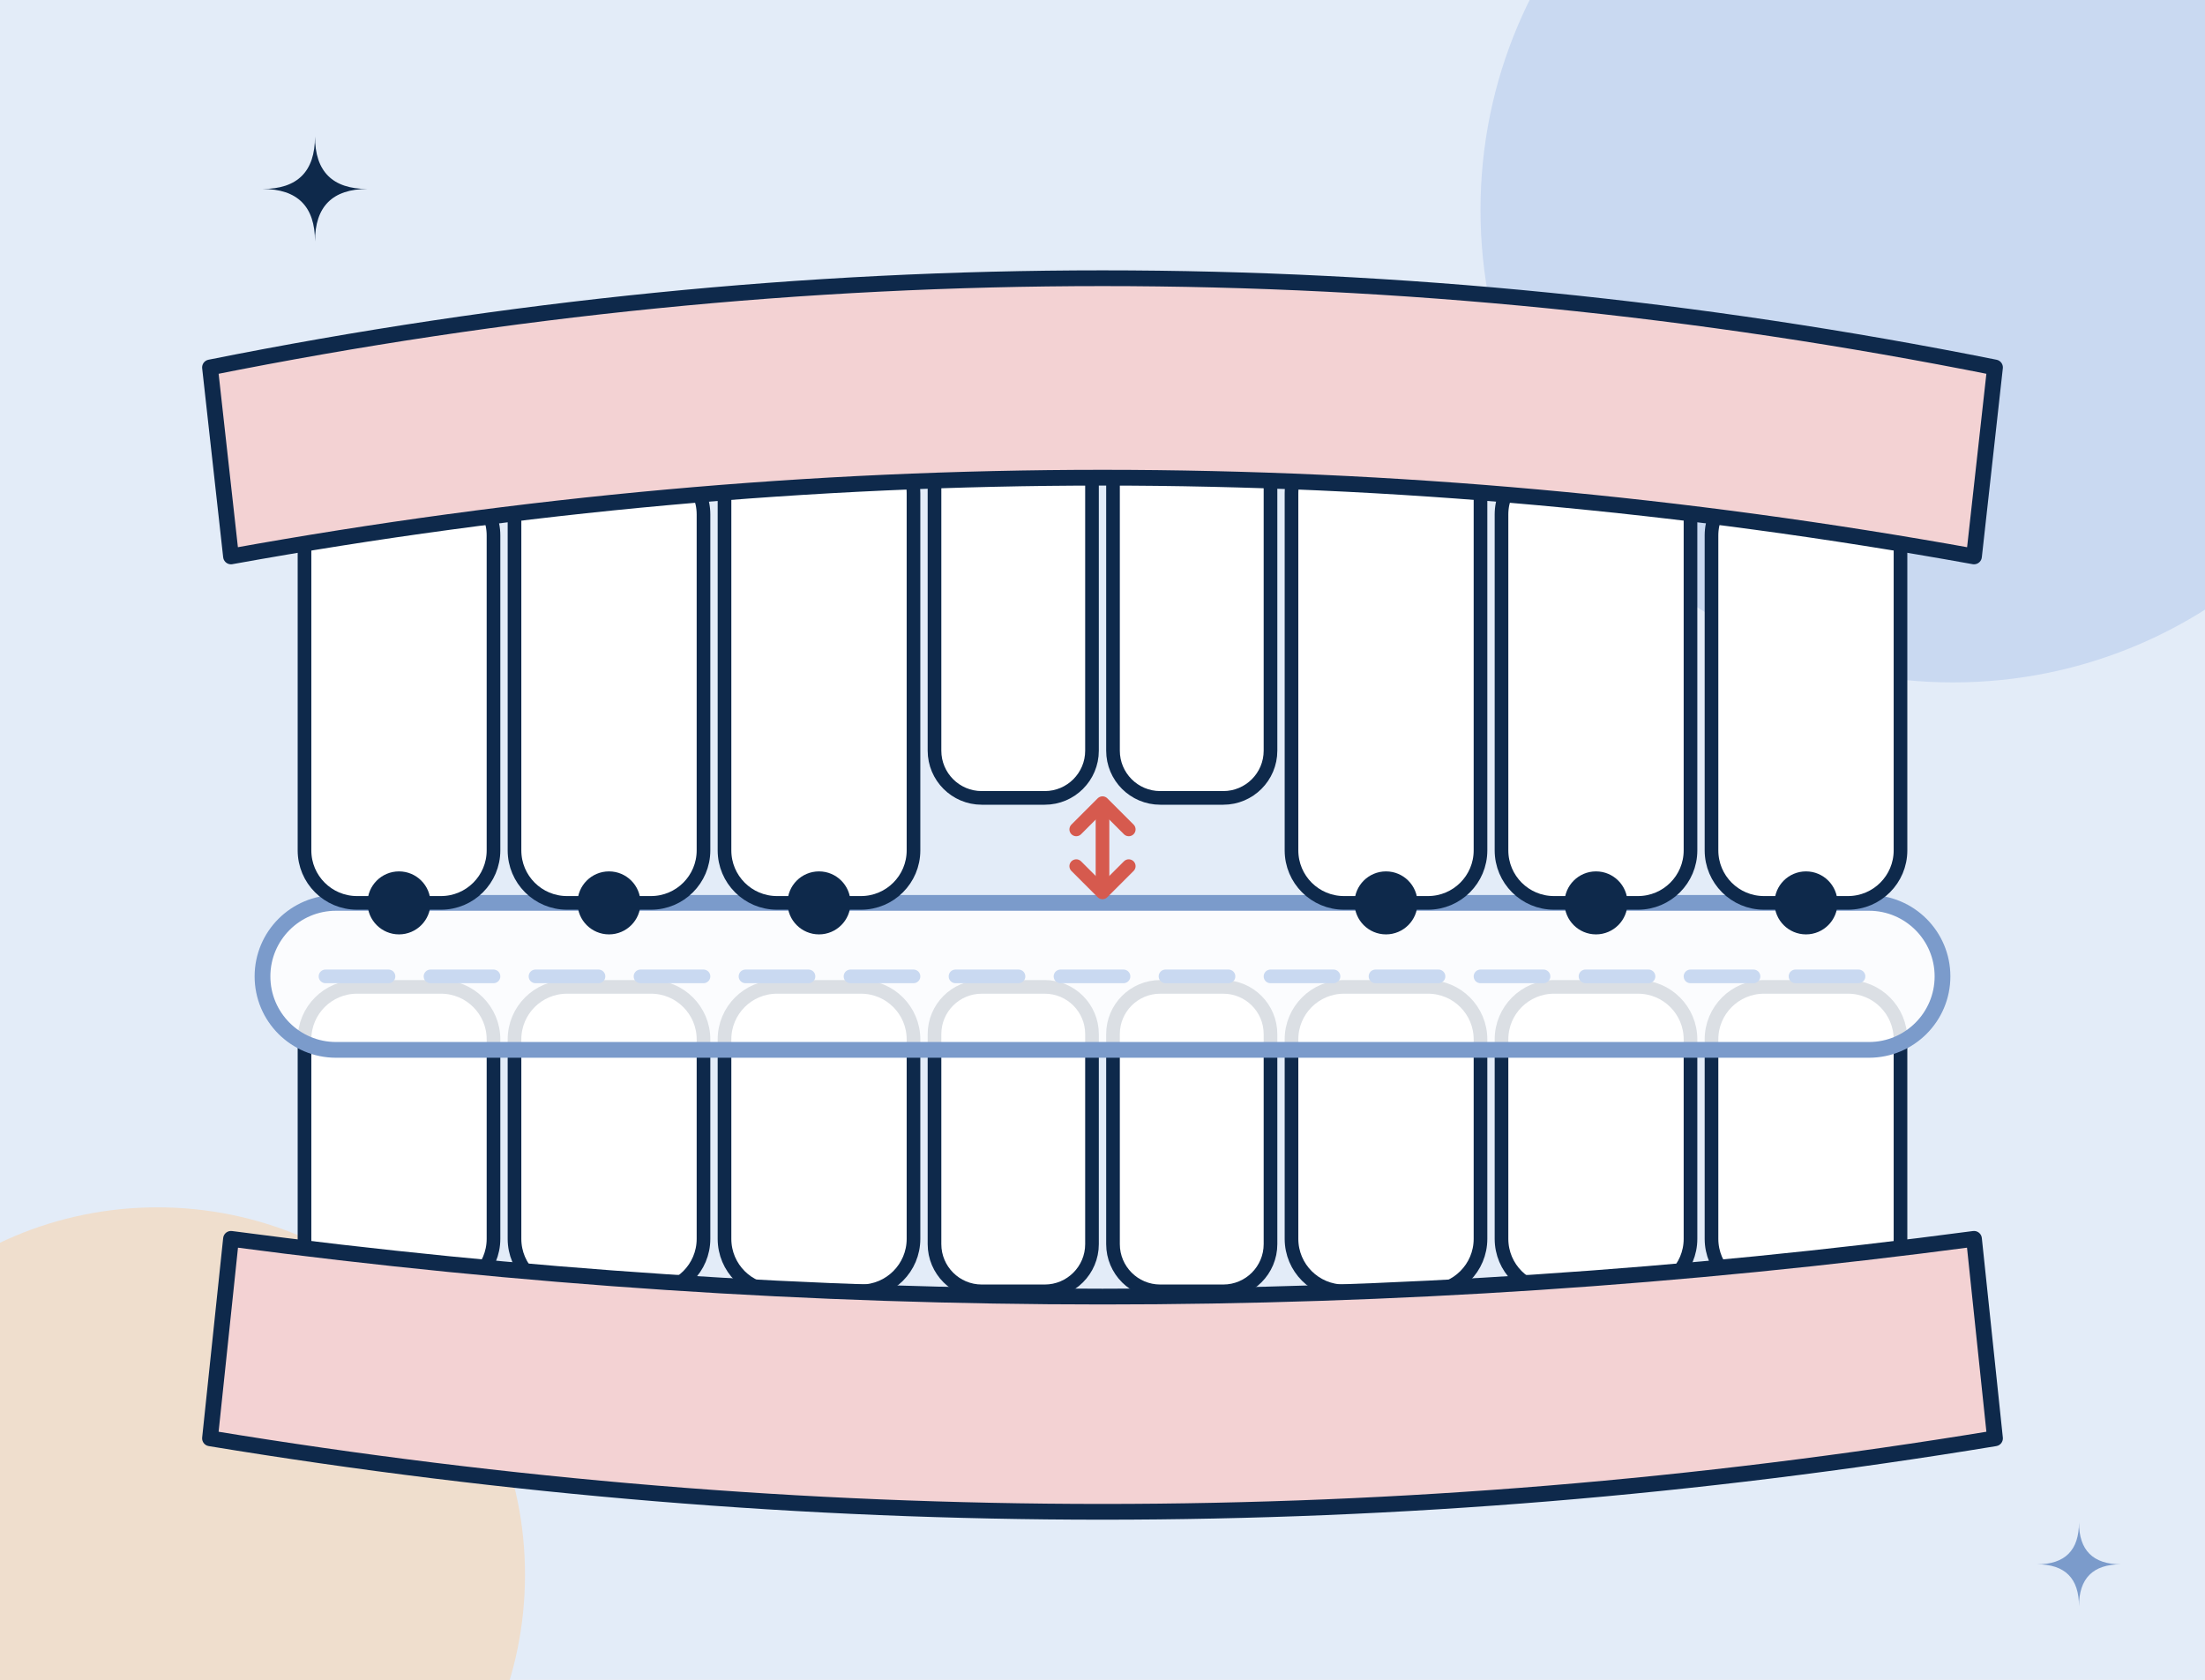
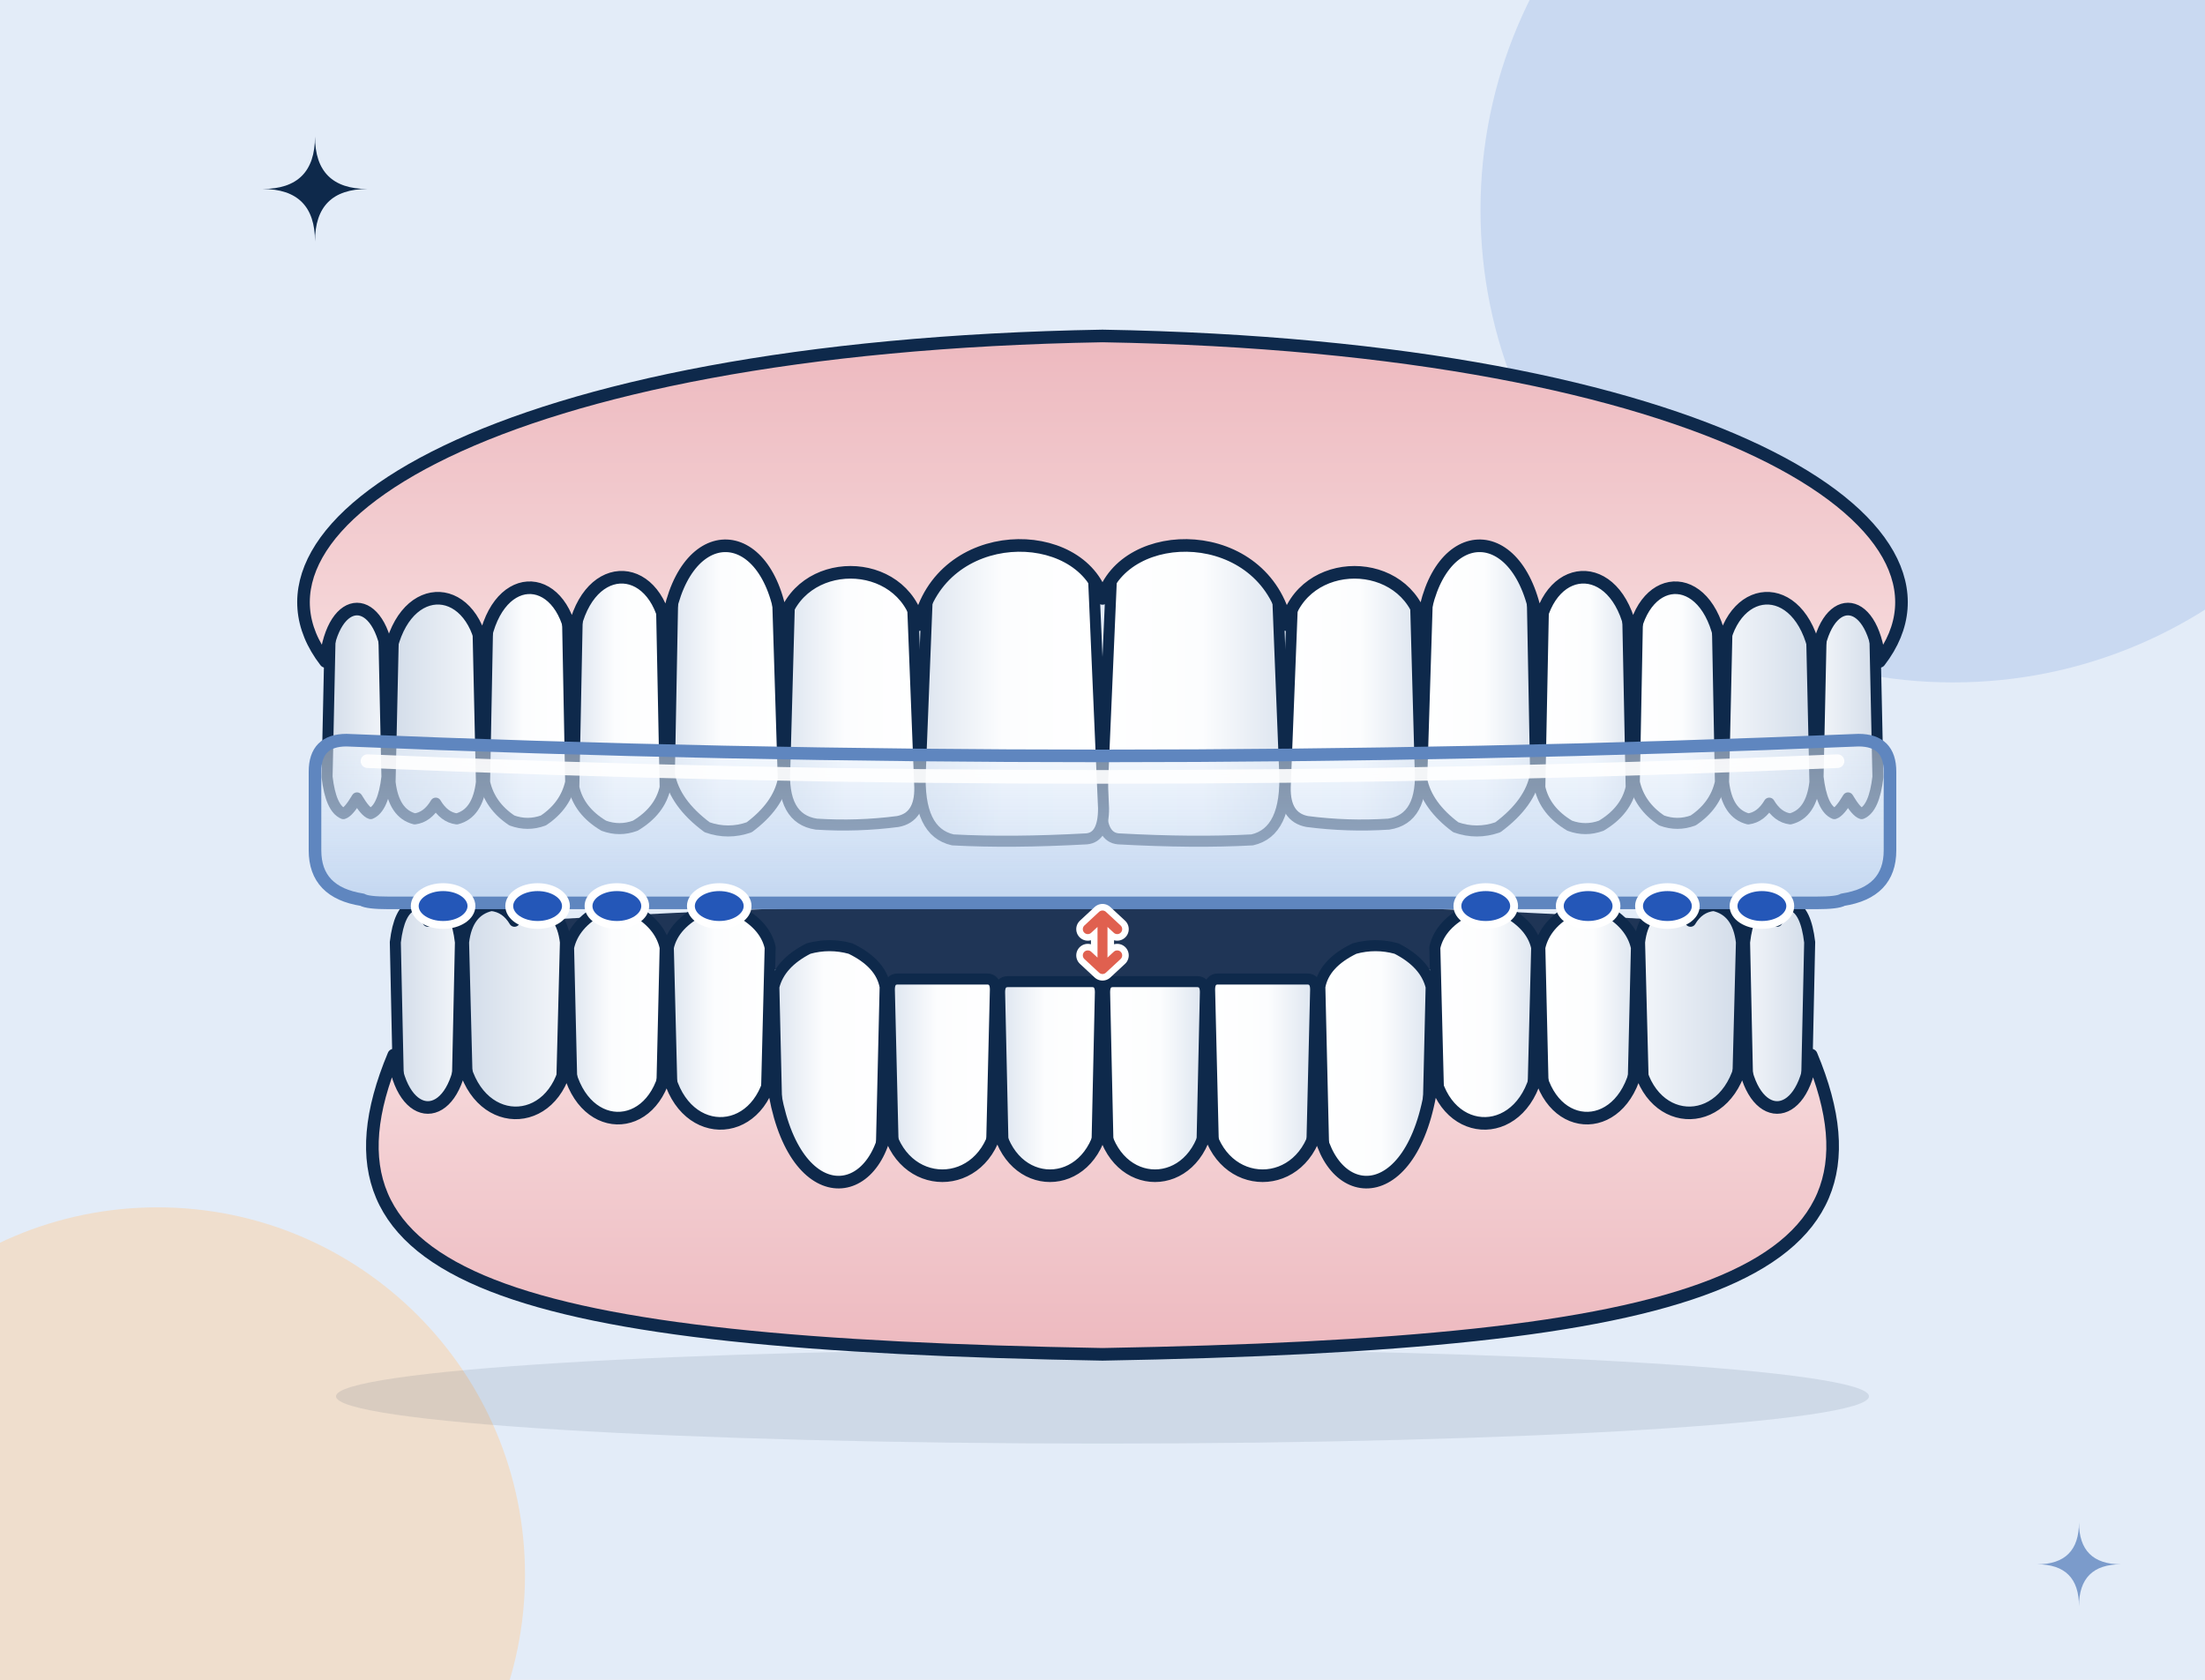
<svg xmlns="http://www.w3.org/2000/svg" viewBox="0 0 420 320" width="420" height="320">
+   <defs>
+     <linearGradient id="bt-t" x1="0" y1="0" x2="1" y2="0">
+       <stop offset="0" stop-color="#FFFFFF" />
+       <stop offset=".55" stop-color="#FCFDFE" />
+       <stop offset="1" stop-color="#DCE4EF" />
+     </linearGradient>
+     <linearGradient id="bt-t2" x1="0" y1="0" x2="1" y2="0">
+       <stop offset="0" stop-color="#F3F6FA" />
+       <stop offset="1" stop-color="#D2DCE9" />
+     </linearGradient>
+     <linearGradient id="bt-gu" x1="0" y1="0" x2="0" y2="1">
+       <stop offset="0" stop-color="#EDB9BF" />
+       <stop offset="1" stop-color="#F6D9DB" />
+     </linearGradient>
+     <linearGradient id="bt-gl" x1="0" y1="1" x2="0" y2="0">
+       <stop offset="0" stop-color="#EDB9BF" />
+       <stop offset="1" stop-color="#F6D9DB" />
+     </linearGradient>
+     <linearGradient id="bt-sp" x1="0" y1="0" x2="0" y2="1">
+       <stop offset="0" stop-color="#EAF2FC" stop-opacity=".5" />
+       <stop offset="1" stop-color="#B9D0EE" stop-opacity=".78" />
+     </linearGradient>
+   </defs>
  <rect width="420" height="320" fill="#E3ECF8" />
  <circle cx="372" cy="40" r="90" fill="#C9D9F1" />
  <circle cx="30" cy="300" r="70" fill="#EFDECD" />
-   <g fill="#FFFFFF" stroke="#0E294B" stroke-width="2.6">
-     <rect x="58" y="188" width="36" height="58" rx="10" />
-     <rect x="98" y="188" width="36" height="58" rx="10" />
-     <rect x="138" y="188" width="36" height="58" rx="10" />
-     <rect x="178" y="188" width="30" height="58" rx="9" />
-     <rect x="212" y="188" width="30" height="58" rx="9" />
-     <rect x="246" y="188" width="36" height="58" rx="10" />
-     <rect x="286" y="188" width="36" height="58" rx="10" />
-     <rect x="326" y="188" width="36" height="58" rx="10" />
+   <ellipse cx="210" cy="266" rx="146" ry="9" fill="#0E294B" opacity=".1" />
+   <path d="M92 176 Q210 168 328 176 Q210 200 92 176 Z" fill="#1F3556" />
+   <g fill="url(#bt-t)" stroke="#0E294B" stroke-width="2.1" stroke-linejoin="round">
+     <g id="bt-lo">
+       <path d="M211.4 234 L228.6 234 L229.6 189 Q229.6 187 228 187 L212 187 Q210.4 187 210.4 189 Z" />
+       <path d="M231.5 234 L249.5 234 L250.6 188.5 Q250.6 186.5 249 186.5 L232 186.5 Q230.4 186.5 230.4 188.5 Z" />
+       <path d="M252.5 235 L271.5 235 L272.6 188 Q271.5 183.5 266 180.7 Q262 179.6 258 180.7 Q252.2 183.5 251.4 188 Z" />
+       <path d="M274.4 224 L291.6 224 L292.7 180.5 Q291.7 176 286 173.2 Q283 172.1 280 173.2 Q274.3 176 273.3 180.5 Z" />
+       <path d="M294.3 223 L310.7 223 L311.7 180.5 Q310.7 176 305.5 173.2 Q302.5 172.1 299.5 173.2 Q294.3 176 293.3 180.5 Z" />
+       <path fill="url(#bt-t2)" d="M313.4 222 L330.6 222 L331.7 179.5 Q331 173.5 326.4 172.5 Q323.6 172.8 322 175.5 Q320.4 172.8 317.6 172.5 Q313 173.5 312.3 179.5 Z" />
+       <path fill="url(#bt-t2)" d="M333.2 221 L343.8 221 L344.7 179.5 Q344 173.5 341.4 172.5 Q340.1 172.8 338.5 175.5 Q336.9 172.8 335.6 172.5 Q333 173.5 332.3 179.5 Z" />
+     </g>
+     <use href="#bt-lo" transform="matrix(-1 0 0 1 420 0)" />
  </g>
-   <path d="M44 236Q210 258 376 236L380 274Q210 302 40 274Z" fill="#F3D2D3" stroke="#0E294B" stroke-width="3" stroke-linejoin="round" />
-   <rect x="50" y="172" width="320" height="28" rx="14" fill="#FFFFFF" fill-opacity=".85" stroke="#7B9BCB" stroke-width="3" />
-   <path d="M62 186H358" stroke="#C9D9F1" stroke-width="2.6" stroke-dasharray="12 8" stroke-linecap="round" />
-   <g fill="#FFFFFF" stroke="#0E294B" stroke-width="2.6">
-     <rect x="58" y="92" width="36" height="80" rx="10" />
-     <rect x="98" y="88" width="36" height="84" rx="10" />
-     <rect x="138" y="84" width="36" height="88" rx="10" />
-     <rect x="178" y="82" width="30" height="70" rx="9" />
-     <rect x="212" y="82" width="30" height="70" rx="9" />
-     <rect x="246" y="84" width="36" height="88" rx="10" />
-     <rect x="286" y="88" width="36" height="84" rx="10" />
-     <rect x="326" y="92" width="36" height="80" rx="10" />
+   <path d="M75 201 C57 244 98 256 210 258 C322 256 363 244 345 201 C343.4 214.3 333.6 214.3 332 201 C329.6 215.5 314.4 215.5 312 202 C309.7 216.5 295.3 216.5 293 203 C290.6 217.5 275.4 217.5 273 204 C270.4 230.3 253.6 230.3 251 214 C248.5 227.3 232.5 227.3 230 214 C227.6 227.3 212.4 227.3 210 214 C207.6 227.3 192.4 227.3 190 214 C187.5 227.3 171.5 227.3 169 214 C166.4 230.3 149.6 230.3 147 204 C144.6 217.5 129.4 217.5 127 203 C124.7 216.5 110.3 216.5 108 202 C105.6 215.5 90.4 215.5 88 201 C86.4 214.3 76.6 214.3 75 201 Z" fill="url(#bt-gl)" stroke="#0E294B" stroke-width="2.4" stroke-linejoin="round" />
+   <g fill="url(#bt-t)" stroke="#0E294B" stroke-width="2.1" stroke-linejoin="round">
+     <g id="bt-up">
+       <path d="M212.4 94 L242.6 94 L244.7 147 Q245.2 158.5 238.5 160 Q227.5 160.6 213 159.8 Q209.8 159.5 209.8 154 Z" />
+       <path d="M246.8 99 L269.2 99 L270.5 146 Q271.2 156 264.5 157 Q256.7 157.5 249 156.5 Q244.7 155.7 244.8 150 Z" />
+       <path d="M272.5 94 L291.5 94 L292.5 147.5 Q291.5 153 285.3 157.6 Q281.3 159 277.3 157.6 Q271.8 153.5 270.8 148.5 Z" />
+       <path d="M294.3 100 L309.7 100 L310.7 150 Q309.7 154.5 305 157.3 Q302 158.4 299 157.3 Q294.3 154.5 293.3 150 Z" />
+       <path d="M312.2 102 L326.8 102 L327.7 149 Q326.7 153.5 322.5 156.3 Q319.5 157.4 316.5 156.3 Q312.3 153.5 311.3 149 Z" />
+       <path fill="url(#bt-t2)" d="M329.3 104 L344.7 104 L345.7 149 Q345 155 341 156 Q338.6 155.7 337 153 Q335.4 155.7 333 156 Q329 155 328.3 149 Z" />
+       <path fill="url(#bt-t2)" d="M347.2 106 L356.8 106 L357.7 148 Q357 154 354.6 155 Q353.6 154.7 352 152 Q350.4 154.7 349.4 155 Q347 154 346.3 148 Z" />
+     </g>
+     <use href="#bt-up" transform="matrix(-1 0 0 1 420 0)" />
  </g>
-   <path d="M40 70Q210 36 380 70L376 106Q210 76 44 106Z" fill="#F3D2D3" stroke="#0E294B" stroke-width="3" stroke-linejoin="round" />
-   <g fill="#0E294B">
-     <circle cx="76" cy="172" r="6" />
-     <circle cx="116" cy="172" r="6" />
-     <circle cx="156" cy="172" r="6" />
-     <circle cx="264" cy="172" r="6" />
-     <circle cx="304" cy="172" r="6" />
-     <circle cx="344" cy="172" r="6" />
+   <path d="M62 126 C42 100 94 66 210 64 C326 66 378 100 358 126 C356.6 112.7 347.4 112.7 346 126 C343.8 110.3 330.2 110.3 328 124 C326 108.3 313 108.3 311 122 C308.8 106.3 295.2 106.3 293 120 C290.4 98.8 273.6 98.8 271 119 C267.9 105.7 248.1 105.7 245 119 C240.8 99.8 214.2 99.8 210 114 C205.8 99.8 179.2 99.8 175 119 C171.9 105.7 152.1 105.7 149 119 C146.4 98.8 129.6 98.8 127 120 C124.8 106.3 111.2 106.3 109 122 C107 108.3 94 108.3 92 124 C89.8 110.3 76.2 110.3 74 126 C72.6 112.7 63.4 112.7 62 126 Z" fill="url(#bt-gu)" stroke="#0E294B" stroke-width="2.4" stroke-linejoin="round" />
+   <path d="M66 141 Q210 147 354 141 Q360 141 360 147 L360 162 Q360 170 351 171.4 Q350 172 346 172 L74 172 Q70 172 69 171.4 Q60 170 60 162 L60 147 Q60 141 66 141 Z" fill="url(#bt-sp)" stroke="#5F86BF" stroke-width="2.4" stroke-linejoin="round" />
+   <path d="M70 145 Q210 151 350 145" fill="none" stroke="#FFFFFF" stroke-width="2.6" stroke-linecap="round" opacity=".9" />
+   <g fill="#2457B8" stroke="#FFFFFF" stroke-width="1.5">
+     <ellipse cx="283" cy="172.6" rx="5.4" ry="3.6" />
+     <ellipse cx="137" cy="172.6" rx="5.4" ry="3.6" />
+     <ellipse cx="302.5" cy="172.6" rx="5.4" ry="3.6" />
+     <ellipse cx="117.5" cy="172.6" rx="5.4" ry="3.6" />
+     <ellipse cx="317.6" cy="172.6" rx="5.4" ry="3.6" />
+     <ellipse cx="102.4" cy="172.6" rx="5.4" ry="3.6" />
+     <ellipse cx="335.6" cy="172.6" rx="5.4" ry="3.6" />
+     <ellipse cx="84.4" cy="172.6" rx="5.4" ry="3.6" />
  </g>
-   <g fill="none" stroke="#D65A4E" stroke-width="2.6" stroke-linecap="round" stroke-linejoin="round">
-     <path d="M210 154V169" />
-     <path d="M205 158L210 153L215 158" />
-     <path d="M205 165L210 170L215 165" />
-   </g>
+   <path d="M210 174.4V184.6M207.2 177L210 174.4L212.8 177M207.2 182L210 184.6L212.8 182" fill="none" stroke="#FFFFFF" stroke-width="4.4" stroke-linecap="round" stroke-linejoin="round" />
+   <path d="M210 174.4V184.6M207.2 177L210 174.4L212.8 177M207.2 182L210 184.6L212.8 182" fill="none" stroke="#E0604F" stroke-width="1.9" stroke-linecap="round" stroke-linejoin="round" />
  <path d="M60 26Q60 36 70 36Q60 36 60 46Q60 36 50 36Q60 36 60 26Z" fill="#0E294B" />
  <path d="M396 290Q396 298 404 298Q396 298 396 306Q396 298 388 298Q396 298 396 290Z" fill="#7B9BCB" />
</svg>
